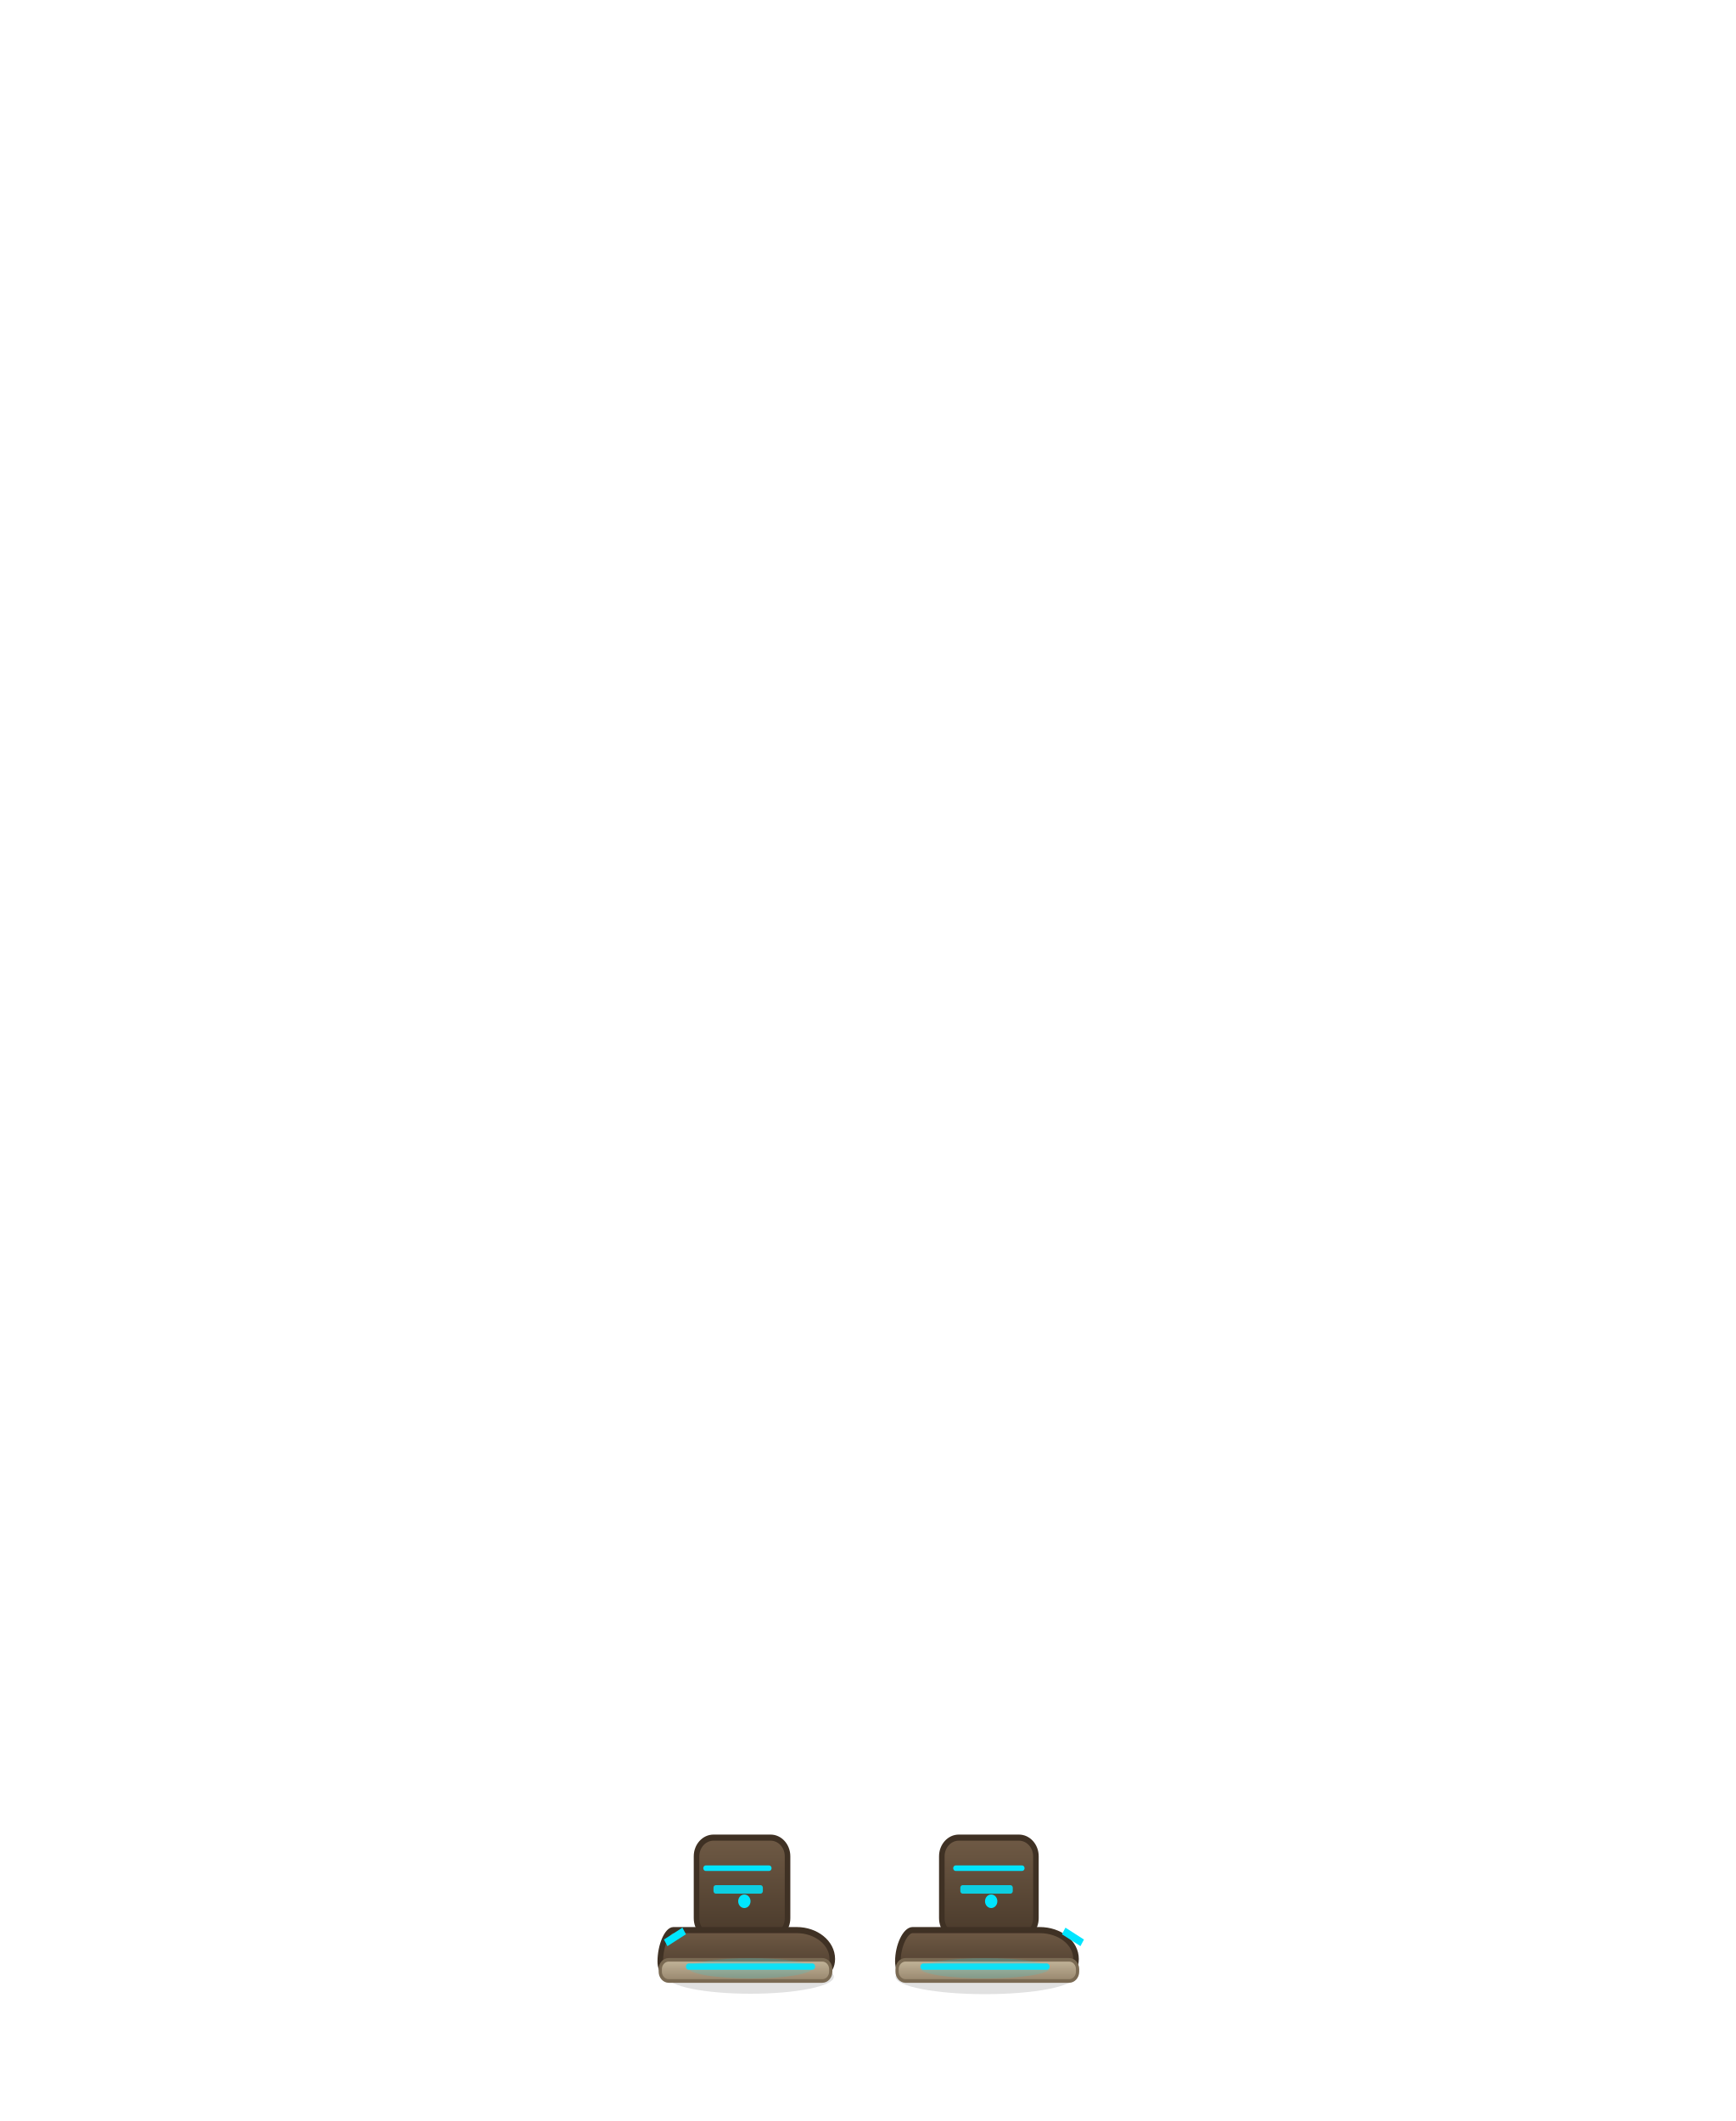
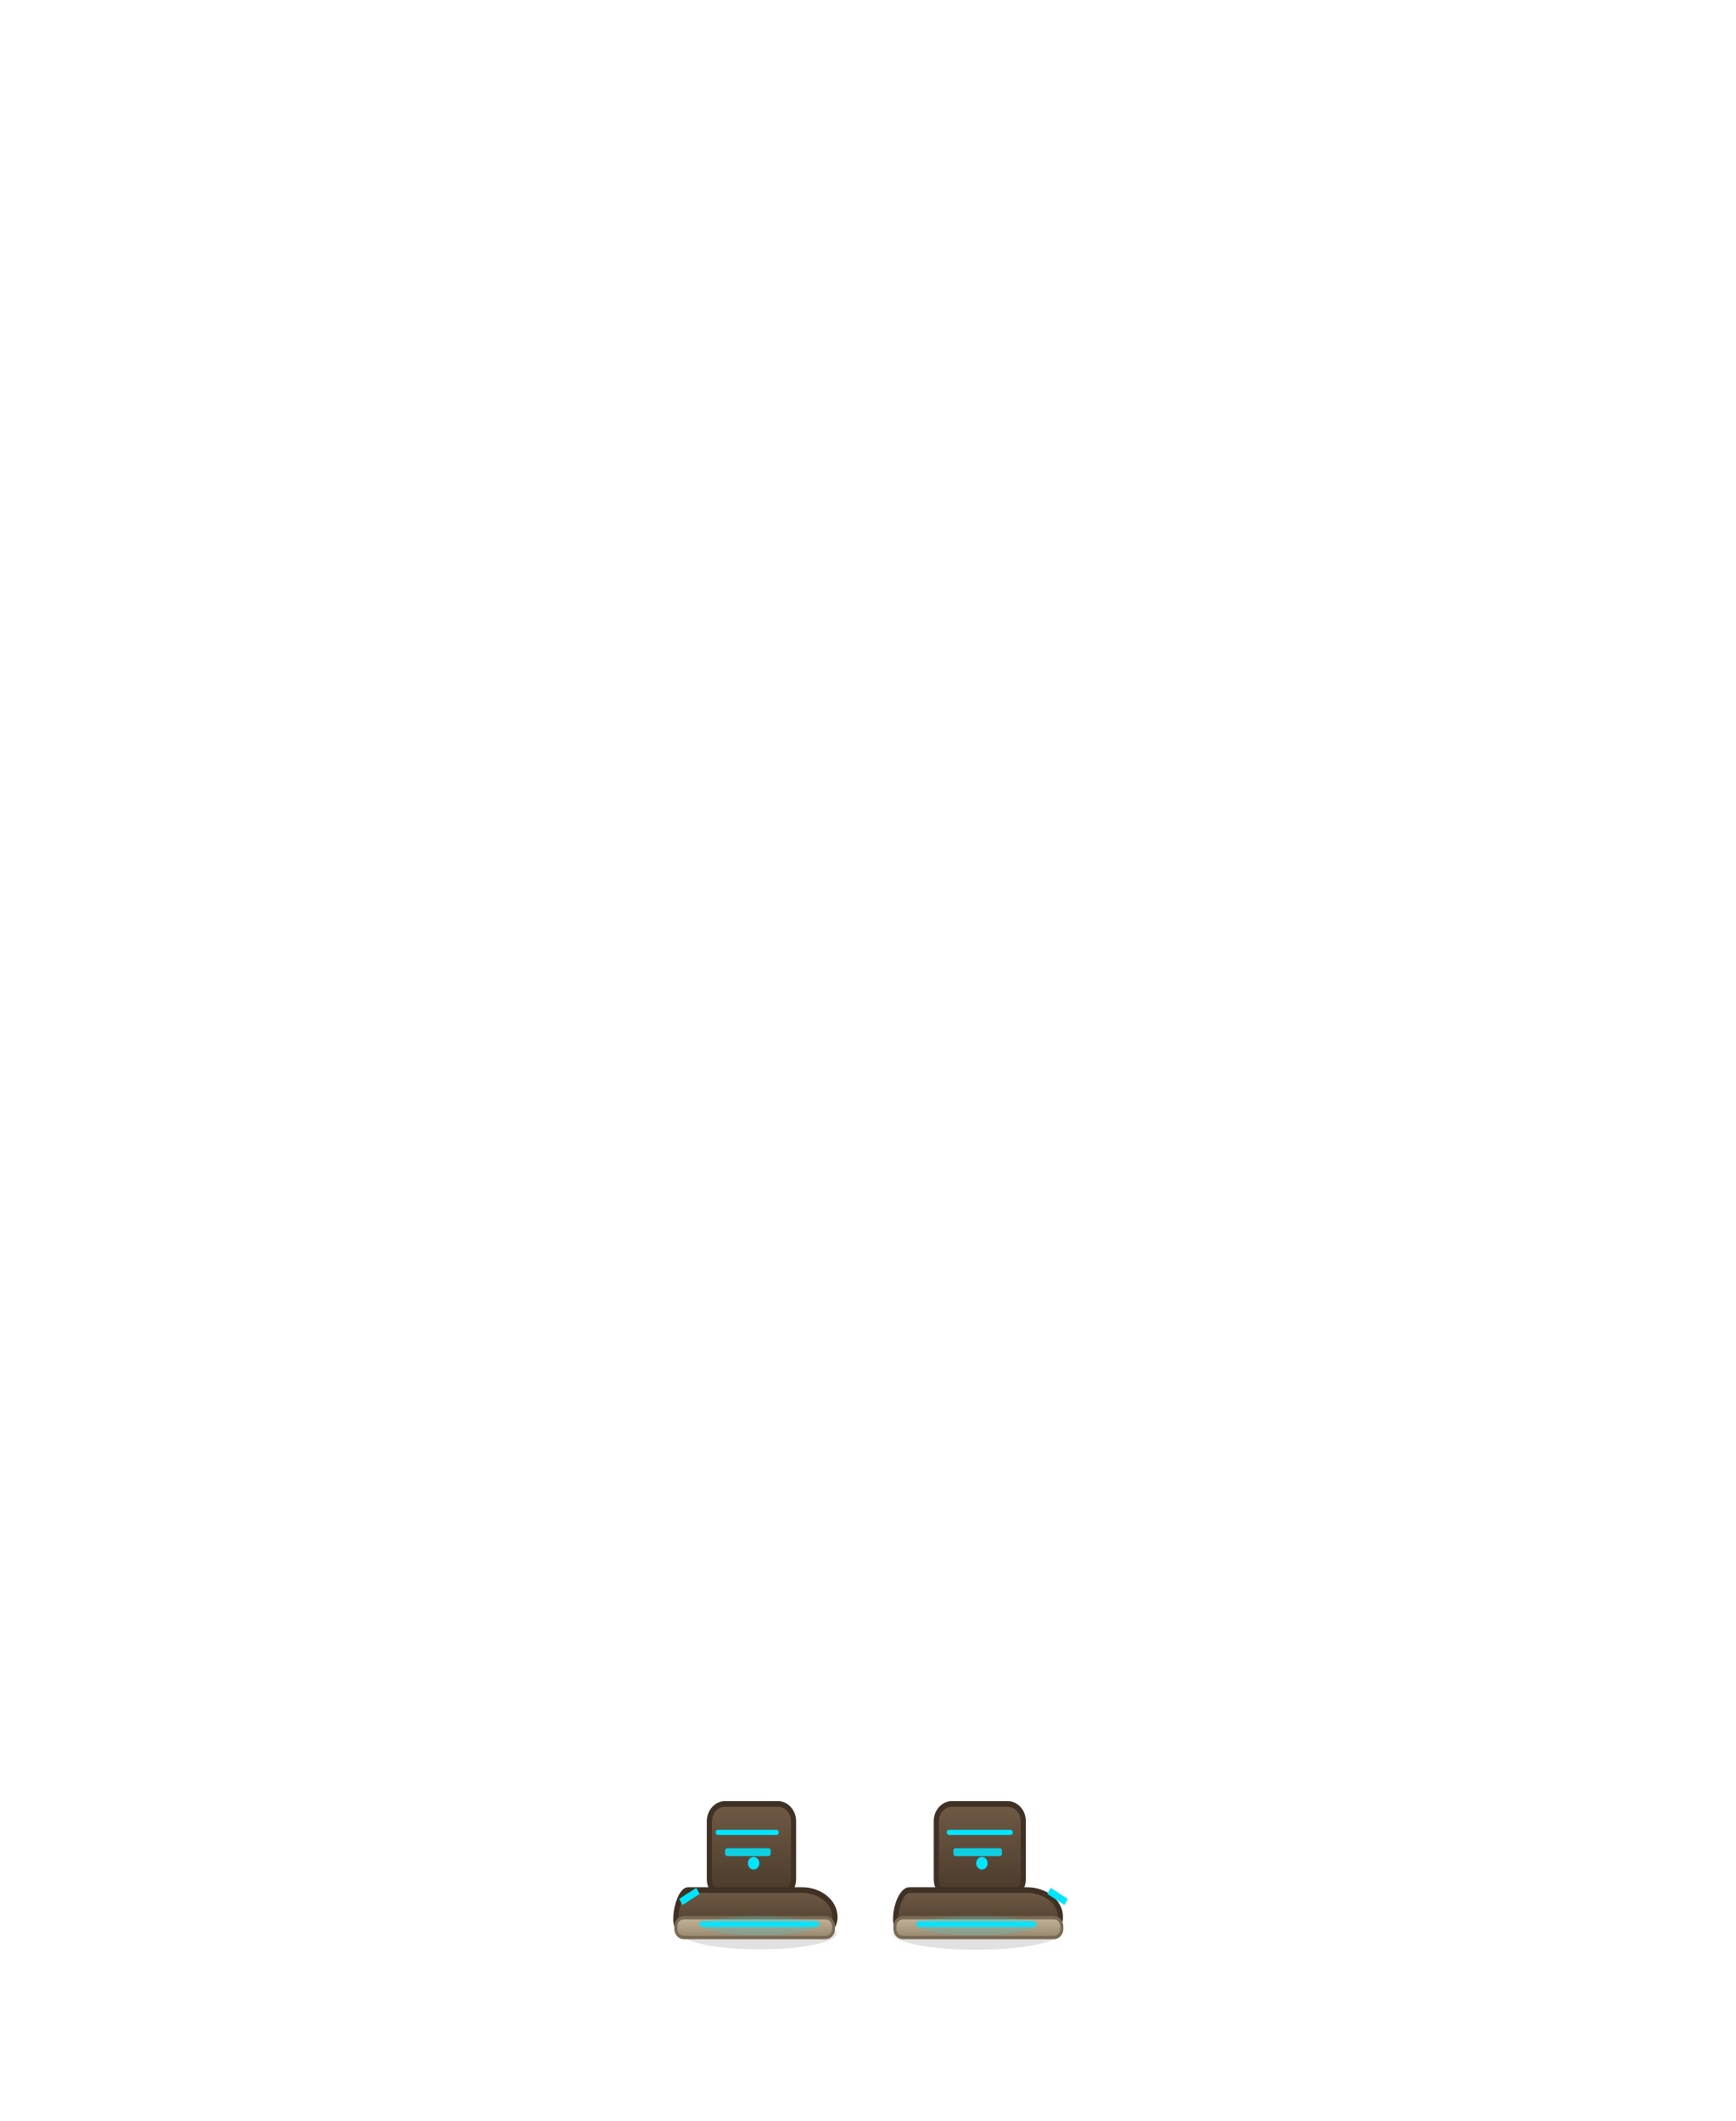
<svg xmlns="http://www.w3.org/2000/svg" viewBox="0 0 180 220" width="180" height="220">
  <defs>
    <linearGradient id="b_rubber_celestial" x1="0" y1="0" x2="0" y2="1">
      <stop offset="0%" stop-color="#6f5a45" />
      <stop offset="100%" stop-color="#4a3a2b" />
    </linearGradient>
    <linearGradient id="b_sole_celestial" x1="0" y1="0" x2="0" y2="1">
      <stop offset="0%" stop-color="#c3b59a" />
      <stop offset="100%" stop-color="#97866d" />
    </linearGradient>
  </defs>
-   <g id="boots_celestial" transform="translate(90 198) scale(0.80 0.88) translate(-90 -200)">
+   <g id="boots_celestial" transform="translate(90 194) scale(0.74 0.82) translate(-90 -200)">
    <ellipse cx="74.8" cy="208.0" rx="10.8" ry="2.0" fill="#000000" opacity="0.12" />
    <ellipse cx="105.2" cy="208.0" rx="11.6" ry="2.05" fill="#000000" opacity="0.12" />
    <rect x="67.8" y="191.6" width="11.8" height="11.7" rx="2.2" fill="url(#b_rubber_celestial)" stroke="#3f3124" stroke-width="0.72" />
    <path d="M64.8 202.5 L80.8 202.5 C83.3 202.5 85.4 204.0 85.4 205.9 C85.4 207.6 83.8 208.2 82.1 208.2 L65.4 208.2 C63.9 208.2 63.1 207.4 63.1 206.2 C63.1 204.3 64.0 202.5 64.8 202.5 Z" fill="url(#b_rubber_celestial)" stroke="#3f3124" stroke-width="0.72" />
    <rect x="63.1" y="206.0" width="22.1" height="2.5" rx="1.1" fill="url(#b_sole_celestial)" stroke="#7a6a53" stroke-width="0.42" />
    <rect x="99.6" y="191.6" width="12.2" height="11.7" rx="2.2" fill="url(#b_rubber_celestial)" stroke="#3f3124" stroke-width="0.72" />
    <path d="M95.8 202.5 L112.3 202.5 C114.9 202.5 117.0 204.0 117.0 205.9 C117.0 207.7 115.3 208.2 113.5 208.2 L96.3 208.2 C94.8 208.2 93.9 207.4 93.9 206.2 C93.9 204.3 94.9 202.5 95.8 202.5 Z" fill="url(#b_rubber_celestial)" stroke="#3f3124" stroke-width="0.72" />
    <rect x="93.8" y="206.0" width="23.4" height="2.5" rx="1.1" fill="url(#b_sole_celestial)" stroke="#7a6a53" stroke-width="0.42" />
    <path d="M69 195.2 L77.2 195.2 M101.4 195.2 L110.0 195.2" stroke="#00E5FF" stroke-width="0.65" stroke-linecap="round" />
    <rect x="70" y="197.2" width="6.4" height="1.0" rx="0.3" fill="#00E5FF" opacity="0.85" />
    <rect x="102" y="197.2" width="6.8" height="1.0" rx="0.3" fill="#00E5FF" opacity="0.85" />
    <circle cx="74.0" cy="199.1" r="0.8" fill="#00E5FF" />
    <circle cx="106.0" cy="199.1" r="0.8" fill="#00E5FF" />
    <path d="M66.8 206.8 L82.8 206.8 M97.2 206.8 L113.2 206.8" stroke="#00E5FF" stroke-width="0.75" stroke-linecap="round" opacity="0.9" />
    <path d="M63.8 204.0 L66.2 202.6 M117.8 204.0 L115.4 202.6" stroke="#00E5FF" stroke-width="0.9" />
    <ellipse cx="74.8" cy="207.0" rx="8.0" ry="1.2" fill="#00E5FF" opacity="0.16">
      <animate attributeName="opacity" values="0.08;0.35;0.08" dur="1.7s" repeatCount="indefinite" />
    </ellipse>
    <ellipse cx="105.2" cy="207.0" rx="8.4" ry="1.2" fill="#00E5FF" opacity="0.16">
      <animate attributeName="opacity" values="0.08;0.35;0.08" dur="1.7s" repeatCount="indefinite" />
    </ellipse>
  </g>
</svg>
